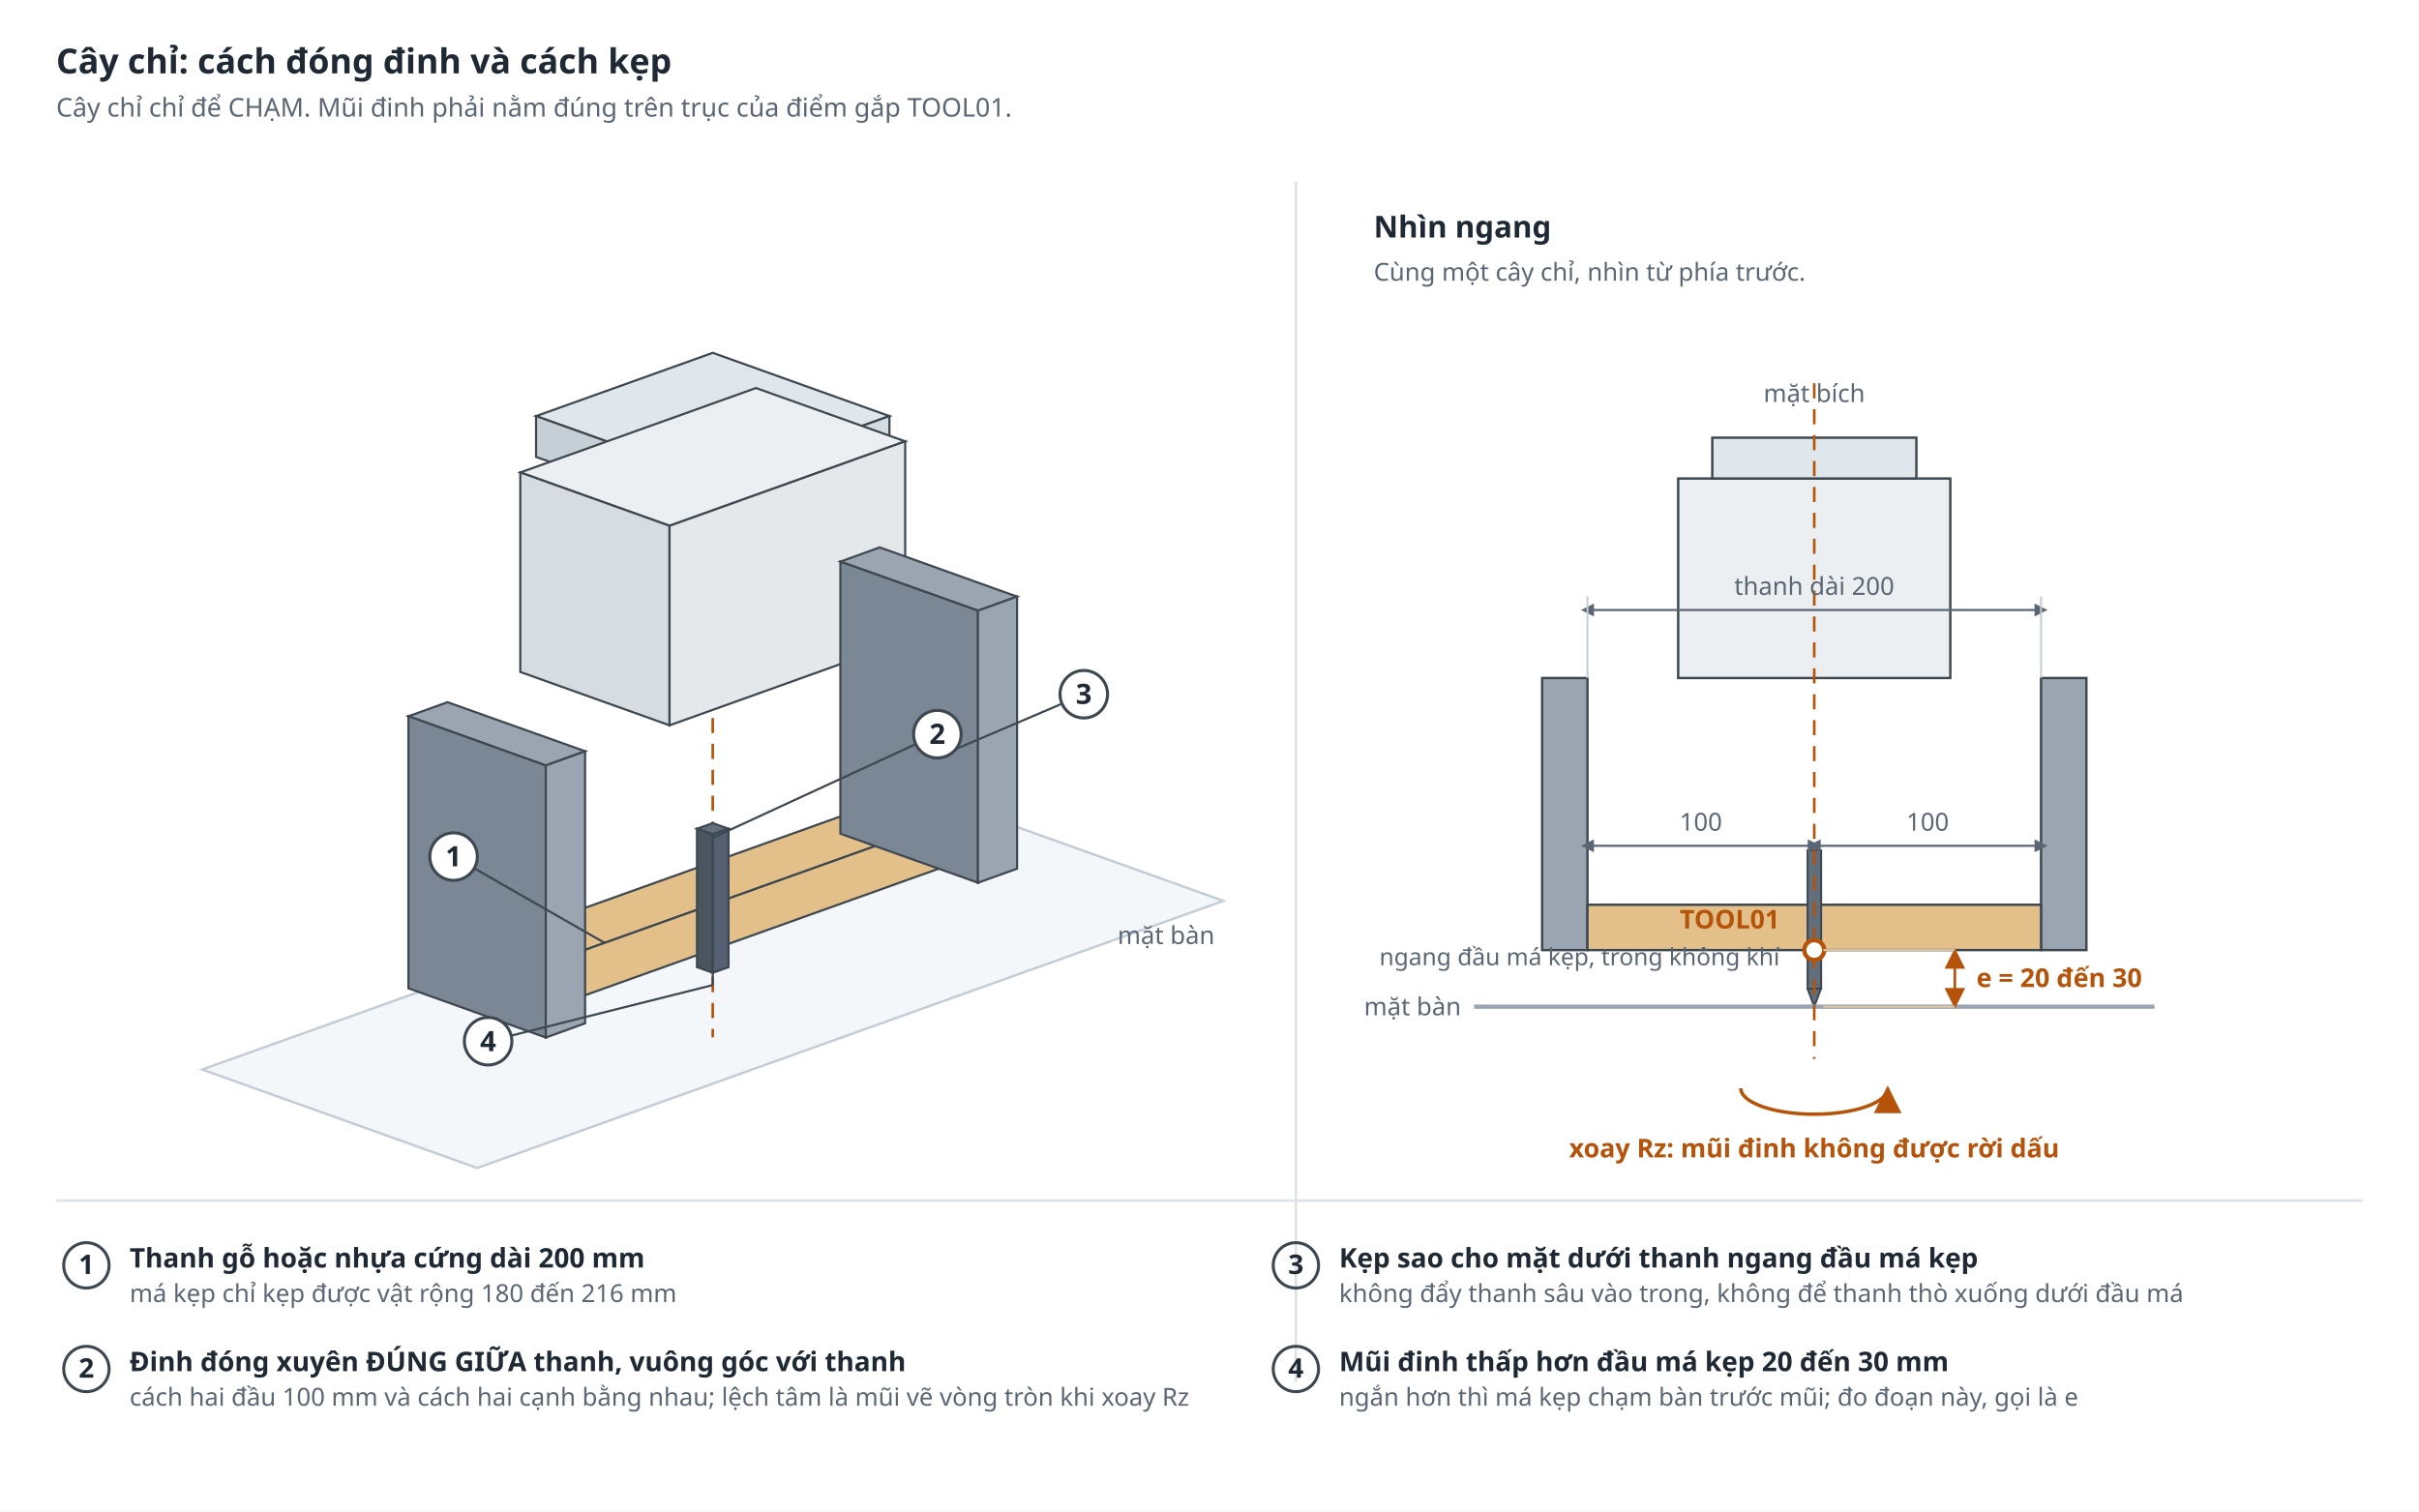
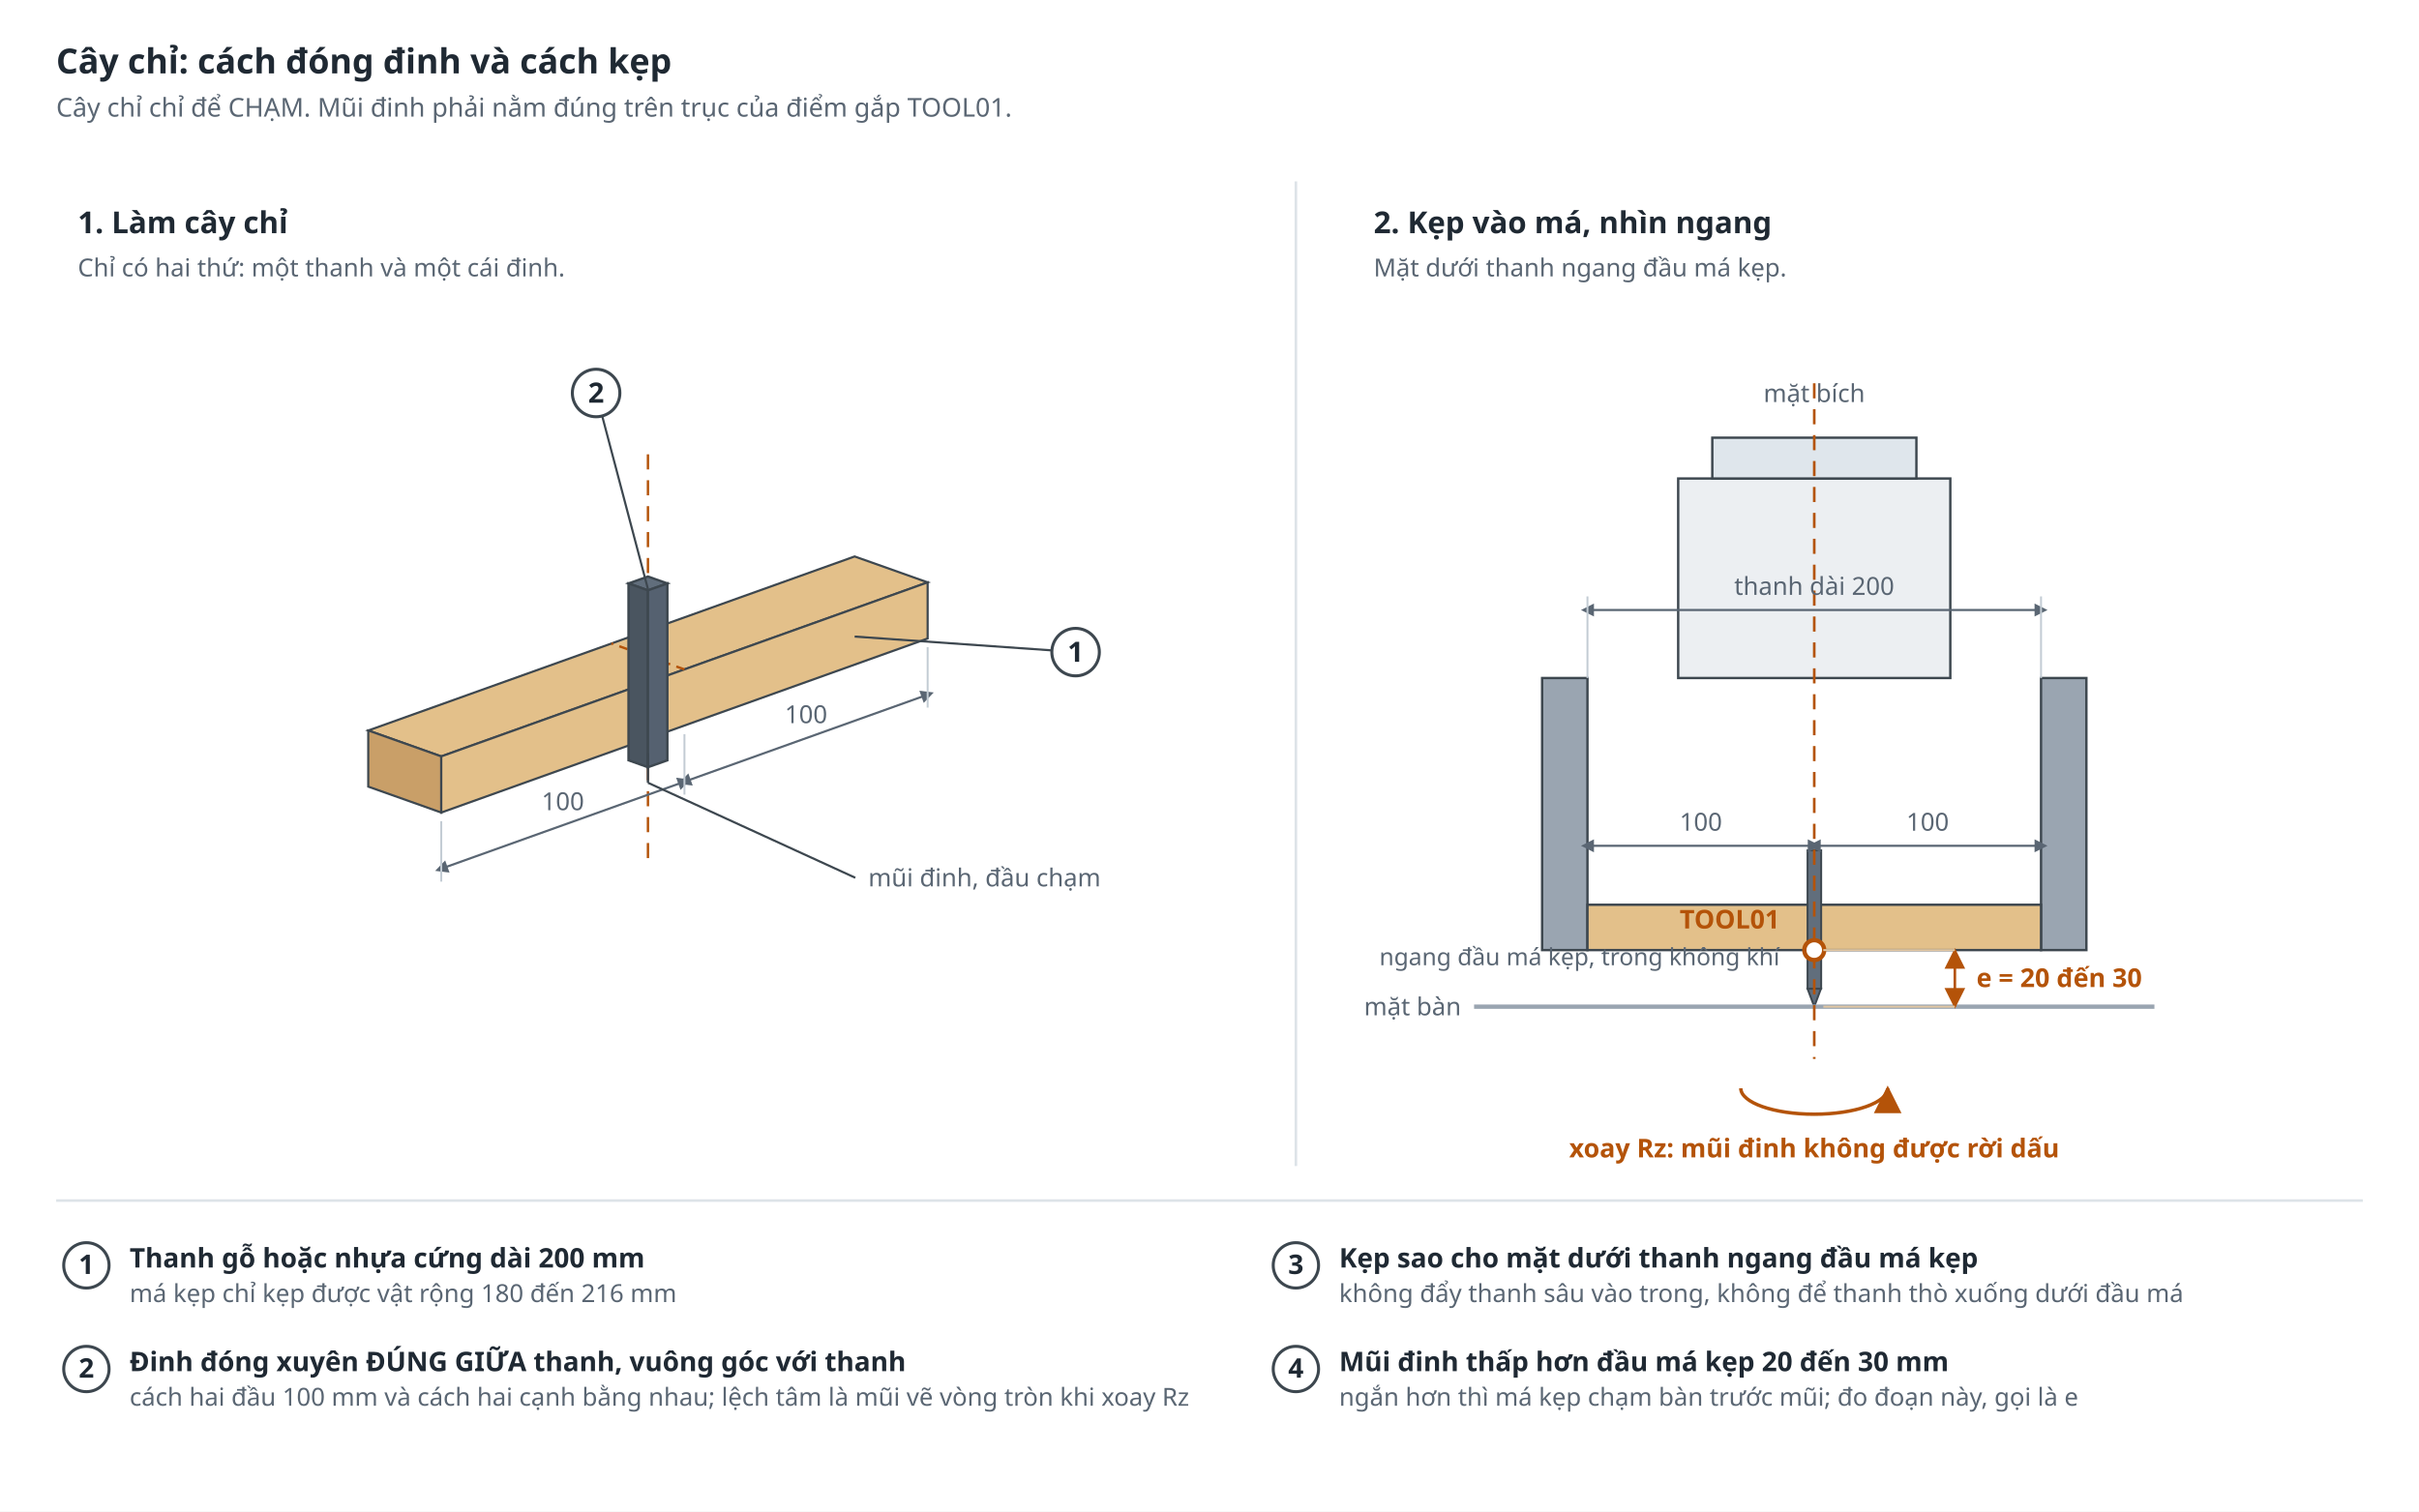
<svg xmlns="http://www.w3.org/2000/svg" viewBox="0 0 1120 700" width="1120" height="700" role="img" aria-label="Cay chi de cham diem: hinh 3D mot thanh dai 200 mm kep giua hai ma kep, mot dinh dong xuyen dung giua thanh va huong thang xuong, mat duoi thanh ngang dau ma kep, mui dinh thap hon dau ma kep 20 den 30 mm; kem hinh chieu canh voi kich thuoc va diem TOOL01 nam tren cung truc voi mui dinh">
  <defs>
    <marker id="d2" viewBox="0 0 10 10" refX="5" refY="5" markerWidth="6" markerHeight="6" orient="auto-start-reverse">
      <path d="M 0 0 L 10 5 L 0 10 z" fill="#5a6673" />
    </marker>
    <marker id="am" viewBox="0 0 10 10" refX="9" refY="5" markerWidth="8" markerHeight="8" orient="auto-start-reverse">
      <path d="M 0 0 L 10 5 L 0 10 z" fill="#b45309" />
    </marker>
  </defs>
  <rect x="0.0" y="0.0" width="1120.0" height="700.0" fill="#ffffff" stroke="#ffffff" stroke-width="0" />
  <g font-family="'Segoe UI',system-ui,sans-serif" fill="#1f2933">
    <text x="26.0" y="34.0" font-size="16" fill="#1f2933" font-weight="700">Cây chỉ: cách đóng đinh và cách kẹp</text>
    <text x="26.0" y="54.0" font-size="12" fill="#5a6673">Cây chỉ chỉ để CHẠM. Mũi đinh phải nằm đúng trên trục của điểm gắp TOOL01.</text>
-     <polygon points="93.6,495.3 439.1,371.6 566.4,417.2 220.9,540.9" fill="#f4f7fa" stroke="#c3ccd4" stroke-width="1.1" />
-     <text x="562.4" y="437.2" font-size="11.5" fill="#5a6673" text-anchor="end">mặt bàn</text>
-     <line x1="330.0" y1="272.5" x2="330.0" y2="480.4" stroke="#b45309" stroke-width="1.2" stroke-dasharray="7 5" />
-     <polygon points="330.0,222.0 411.8,192.7 330.0,163.4 248.2,192.7" fill="#dfe6ec" stroke="#3d474f" stroke-width="1.0" />
-     <polygon points="330.0,240.9 330.0,222.0 248.2,192.7 248.2,211.6" fill="#c6ced6" stroke="#3d474f" stroke-width="1.0" />
-     <polygon points="330.0,240.9 411.8,211.6 411.8,192.7 330.0,222.0" fill="#d5dce2" stroke="#3d474f" stroke-width="1.0" />
-     <polygon points="310.0,243.5 419.1,204.4 350.0,179.7 240.9,218.8" fill="#eceff2" stroke="#3d474f" stroke-width="1.0" />
-     <polygon points="310.0,335.9 310.0,243.5 240.9,218.8 240.9,311.2" fill="#d7dce0" stroke="#3d474f" stroke-width="1.0" />
-     <polygon points="310.0,335.9 419.1,296.8 419.1,204.4 310.0,243.5" fill="#e4e8eb" stroke="#3d474f" stroke-width="1.0" />
-     <polygon points="252.7,446.4 434.6,381.3 407.3,371.6 225.4,436.7" fill="#e3c08a" stroke="#3d474f" stroke-width="1.0" />
-     <polygon points="252.7,467.4 252.7,446.4 225.4,436.7 225.4,457.7" fill="#c99f68" stroke="#3d474f" stroke-width="1.0" />
-     <polygon points="252.7,467.4 434.6,402.3 434.6,381.3 252.7,446.4" fill="#e3c08a" stroke="#3d474f" stroke-width="1.0" />
-     <polygon points="252.7,354.5 270.9,347.9 207.2,325.2 189.1,331.7" fill="#9aa5b1" stroke="#3d474f" stroke-width="1.0" />
-     <polygon points="252.7,480.5 252.7,354.5 189.1,331.7 189.1,457.7" fill="#7b8794" stroke="#3d474f" stroke-width="1.0" />
-     <polygon points="252.7,480.5 270.9,473.9 270.9,347.9 252.7,354.5" fill="#9aa5b1" stroke="#3d474f" stroke-width="1.0" />
-     <polygon points="452.8,282.8 470.9,276.3 407.3,253.5 389.1,260.1" fill="#9aa5b1" stroke="#3d474f" stroke-width="1.0" />
-     <polygon points="452.8,408.8 452.8,282.8 389.1,260.1 389.1,386.1" fill="#7b8794" stroke="#3d474f" stroke-width="1.0" />
-     <polygon points="452.8,408.8 470.9,402.3 470.9,276.3 452.8,282.8" fill="#9aa5b1" stroke="#3d474f" stroke-width="1.0" />
-     <polygon points="330.0,386.4 337.3,383.8 330.0,381.2 322.7,383.8" fill="#616e7c" stroke="#3d474f" stroke-width="1.0" />
-     <polygon points="330.0,450.5 330.0,386.4 322.7,383.8 322.7,447.9" fill="#4a5560" stroke="#3d474f" stroke-width="1.0" />
-     <polygon points="330.0,450.5 337.3,447.9 337.3,383.8 330.0,386.4" fill="#556170" stroke="#3d474f" stroke-width="1.0" />
-     <polygon points="330.0,450.5 330.0,445.2 330.0,456.2" fill="#4a5560" stroke="#3d474f" stroke-width="1" />
-     <line x1="491.7" y1="325.9" x2="431.8" y2="351.5" stroke="#3d474f" stroke-width="1" />
-     <circle cx="501.8" cy="321.5" r="11" fill="#ffffff" stroke="#3d474f" stroke-width="1.4" />
-     <text x="501.8" y="326.0" font-size="13" font-weight="700" text-anchor="middle">3</text>
-     <line x1="219.5" y1="402.1" x2="280.0" y2="436.7" stroke="#3d474f" stroke-width="1" />
-     <circle cx="210.0" cy="396.7" r="11" fill="#ffffff" stroke="#3d474f" stroke-width="1.4" />
-     <text x="210.0" y="401.2" font-size="13" font-weight="700" text-anchor="middle">1</text>
-     <line x1="424.0" y1="344.6" x2="330.0" y2="388.0" stroke="#3d474f" stroke-width="1" />
-     <circle cx="434.0" cy="340.0" r="11" fill="#ffffff" stroke="#3d474f" stroke-width="1.4" />
-     <text x="434.0" y="344.5" font-size="13" font-weight="700" text-anchor="middle">2</text>
-     <line x1="236.7" y1="479.6" x2="330.0" y2="456.2" stroke="#3d474f" stroke-width="1" />
-     <circle cx="226.0" cy="482.2" r="11" fill="#ffffff" stroke="#3d474f" stroke-width="1.4" />
-     <text x="226.0" y="486.8" font-size="13" font-weight="700" text-anchor="middle">4</text>
-     <line x1="600.0" y1="84.0" x2="600.0" y2="640.0" stroke="#dde3e8" stroke-width="1.2" />
-     <text x="636.0" y="110.0" font-size="14" fill="#1f2933" font-weight="700">Nhìn ngang</text>
-     <text x="636.0" y="130.0" font-size="11.5" fill="#5a6673">Cùng một cây chỉ, nhìn từ phía trước.</text>
+     <text x="36.0" y="108.0" font-size="14" fill="#1f2933" font-weight="700">1. Làm cây chỉ</text>
+     <text x="36.0" y="128.0" font-size="11.5" fill="#5a6673">Chỉ có hai thứ: một thanh và một cái đinh.</text>
+     <line x1="300.0" y1="210.4" x2="300.0" y2="400.2" stroke="#b45309" stroke-width="1.1" stroke-dasharray="7 5" />
+     <polygon points="204.3,350.3 429.5,269.7 395.7,257.7 170.5,338.3" fill="#e3c08a" stroke="#3d474f" stroke-width="1.0" />
+     <polygon points="204.3,376.3 204.3,350.3 170.5,338.3 170.5,364.3" fill="#c99f68" stroke="#3d474f" stroke-width="1.0" />
+     <polygon points="204.3,376.3 429.5,295.7 429.5,269.7 204.3,350.3" fill="#e3c08a" stroke="#3d474f" stroke-width="1.0" />
+     <line x1="316.9" y1="310.0" x2="283.1" y2="298.0" stroke="#b45309" stroke-width="1.1" stroke-dasharray="4 3" />
+     <polygon points="300.0,273.4 309.0,270.2 300.0,267.0 291.0,270.2" fill="#616e7c" stroke="#3d474f" stroke-width="1.1" />
+     <polygon points="300.0,355.3 300.0,273.4 291.0,270.2 291.0,352.1" fill="#4a5560" stroke="#3d474f" stroke-width="1.1" />
+     <polygon points="300.0,355.3 309.0,352.1 309.0,270.2 300.0,273.4" fill="#556170" stroke="#3d474f" stroke-width="1.1" />
+     <polygon points="300.0,355.3 300.0,348.9 300.0,362.5" fill="#3d474f" stroke="#3d474f" stroke-width="1.1" />
+     <line x1="204.3" y1="402.3" x2="316.9" y2="362.0" stroke="#5a6673" stroke-width="1" marker-start="url(#d2)" marker-end="url(#d2)" />
+     <line x1="316.9" y1="362.0" x2="429.5" y2="321.7" stroke="#5a6673" stroke-width="1" marker-start="url(#d2)" marker-end="url(#d2)" />
+     <line x1="204.3" y1="380.3" x2="204.3" y2="408.3" stroke="#c3ccd4" stroke-width="0.9" />
+     <line x1="316.9" y1="340.0" x2="316.9" y2="368.0" stroke="#c3ccd4" stroke-width="0.9" />
+     <line x1="429.5" y1="299.7" x2="429.5" y2="327.7" stroke="#c3ccd4" stroke-width="0.9" />
+     <text x="260.6" y="375.2" font-size="11.5" fill="#5a6673" text-anchor="middle">100</text>
+     <text x="373.2" y="334.9" font-size="11.5" fill="#5a6673" text-anchor="middle">100</text>
+     <line x1="300.0" y1="362.5" x2="396.0" y2="406.5" stroke="#3d474f" stroke-width="1" />
+     <text x="402.0" y="410.5" font-size="11.5" fill="#5a6673">mũi đinh, đầu chạm</text>
+     <line x1="487.0" y1="301.2" x2="395.7" y2="294.8" stroke="#3d474f" stroke-width="1" />
+     <circle cx="498.0" cy="302.0" r="11" fill="#ffffff" stroke="#3d474f" stroke-width="1.4" />
+     <text x="498.0" y="306.5" font-size="13" font-weight="700" text-anchor="middle">1</text>
+     <line x1="278.8" y1="192.6" x2="300.0" y2="272.8" stroke="#3d474f" stroke-width="1" />
+     <circle cx="276.0" cy="182.0" r="11" fill="#ffffff" stroke="#3d474f" stroke-width="1.4" />
+     <text x="276.0" y="186.5" font-size="13" font-weight="700" text-anchor="middle">2</text>
+     <line x1="600.0" y1="84.0" x2="600.0" y2="540.0" stroke="#dde3e8" stroke-width="1.2" />
+     <text x="636.0" y="108.0" font-size="14" fill="#1f2933" font-weight="700">2. Kẹp vào má, nhìn ngang</text>
+     <text x="636.0" y="128.0" font-size="11.5" fill="#5a6673">Mặt dưới thanh ngang đầu má kẹp.</text>
    <rect x="714.0" y="314.0" width="21.0" height="126.0" fill="#9aa5b1" stroke="#3d474f" stroke-width="1.1" />
    <rect x="945.0" y="314.0" width="21.0" height="126.0" fill="#9aa5b1" stroke="#3d474f" stroke-width="1.1" />
    <rect x="777.0" y="221.6" width="126.0" height="92.4" fill="#eceff2" stroke="#3d474f" stroke-width="1.1" />
    <rect x="792.8" y="202.7" width="94.5" height="18.9" fill="#dfe6ec" stroke="#3d474f" stroke-width="1.1" />
    <text x="840.0" y="186.2" font-size="11.5" fill="#5a6673" text-anchor="middle">mặt bích</text>
    <rect x="735.0" y="419.0" width="210.0" height="21.0" fill="#e3c08a" stroke="#3d474f" stroke-width="1.1" />
    <rect x="836.9" y="393.8" width="6.3" height="64.1" fill="#616e7c" stroke="#3d474f" stroke-width="0.9" />
    <polygon points="836.9,457.9 843.1,457.9 840.0,466.2" fill="#616e7c" stroke="#3d474f" stroke-width="0.9" />
    <line x1="682.5" y1="466.2" x2="997.5" y2="466.2" stroke="#9aa5b1" stroke-width="2.0" />
    <text x="676.5" y="470.2" font-size="11.5" fill="#5a6673" text-anchor="end">mặt bàn</text>
    <line x1="840.0" y1="177.5" x2="840.0" y2="490.4" stroke="#b45309" stroke-width="1.2" stroke-dasharray="7 5" />
    <circle cx="840.0" cy="440.0" r="4.6" fill="#ffffff" stroke="#b45309" stroke-width="2" />
    <text x="824.0" y="430.0" font-size="12" fill="#b45309" font-weight="700" text-anchor="end">TOOL01</text>
    <text x="824.0" y="447.0" font-size="11" fill="#5a6673" text-anchor="end">ngang đầu má kẹp, trong không khí</text>
    <line x1="735.0" y1="282.5" x2="945.0" y2="282.5" stroke="#5a6673" stroke-width="1" marker-start="url(#d2)" marker-end="url(#d2)" />
    <text x="840.0" y="275.5" font-size="11.5" fill="#5a6673" text-anchor="middle">thanh dài 200</text>
    <line x1="735.0" y1="314.0" x2="735.0" y2="276.2" stroke="#c3ccd4" stroke-width="0.9" />
    <line x1="945.0" y1="314.0" x2="945.0" y2="276.2" stroke="#c3ccd4" stroke-width="0.9" />
    <line x1="735.0" y1="391.7" x2="840.0" y2="391.7" stroke="#5a6673" stroke-width="1" marker-start="url(#d2)" marker-end="url(#d2)" />
    <line x1="840.0" y1="391.7" x2="945.0" y2="391.7" stroke="#5a6673" stroke-width="1" marker-start="url(#d2)" marker-end="url(#d2)" />
    <text x="787.5" y="384.7" font-size="11.5" fill="#5a6673" text-anchor="middle">100</text>
    <text x="892.5" y="384.7" font-size="11.5" fill="#5a6673" text-anchor="middle">100</text>
    <line x1="905.1" y1="440.0" x2="905.1" y2="466.2" stroke="#b45309" stroke-width="1.2" marker-start="url(#am)" marker-end="url(#am)" />
    <line x1="844.2" y1="440.0" x2="905.1" y2="440.0" stroke="#e2c7a3" stroke-width="0.9" />
    <line x1="844.2" y1="466.2" x2="905.1" y2="466.2" stroke="#e2c7a3" stroke-width="0.9" />
    <text x="915.1" y="457.1" font-size="12" fill="#b45309" font-weight="600">e = 20 đến 30</text>
    <path d="M 806.0 504.0 a 34 12 0 1 0 68 0" fill="none" stroke="#b45309" stroke-width="1.6" marker-end="url(#am)" />
    <text x="840.0" y="536.0" font-size="12" fill="#b45309" font-weight="600" text-anchor="middle">xoay Rz: mũi đinh không được rời dấu</text>
    <line x1="26.0" y1="556.0" x2="1094.0" y2="556.0" stroke="#dde3e8" stroke-width="1.2" />
    <circle cx="40" cy="586" r="10.5" fill="none" stroke="#3d474f" stroke-width="1.4" />
    <text x="40" y="590" font-size="12.5" font-weight="700" text-anchor="middle">1</text>
    <text x="60.0" y="587.0" font-size="12.5" fill="#1f2933" font-weight="600">Thanh gỗ hoặc nhựa cứng dài 200 mm</text>
    <text x="60.0" y="603.0" font-size="11.5" fill="#5a6673">má kẹp chỉ kẹp được vật rộng 180 đến 216 mm</text>
    <circle cx="40" cy="634" r="10.5" fill="none" stroke="#3d474f" stroke-width="1.4" />
    <text x="40" y="638" font-size="12.5" font-weight="700" text-anchor="middle">2</text>
    <text x="60.0" y="635.0" font-size="12.5" fill="#1f2933" font-weight="600">Đinh đóng xuyên ĐÚNG GIỮA thanh, vuông góc với thanh</text>
    <text x="60.0" y="651.0" font-size="11.5" fill="#5a6673">cách hai đầu 100 mm và cách hai cạnh bằng nhau; lệch tâm là mũi vẽ vòng tròn khi xoay Rz</text>
    <circle cx="600" cy="586" r="10.5" fill="none" stroke="#3d474f" stroke-width="1.4" />
    <text x="600" y="590" font-size="12.5" font-weight="700" text-anchor="middle">3</text>
    <text x="620.0" y="587.0" font-size="12.5" fill="#1f2933" font-weight="600">Kẹp sao cho mặt dưới thanh ngang đầu má kẹp</text>
    <text x="620.0" y="603.0" font-size="11.5" fill="#5a6673">không đẩy thanh sâu vào trong, không để thanh thò xuống dưới đầu má</text>
    <circle cx="600" cy="634" r="10.5" fill="none" stroke="#3d474f" stroke-width="1.4" />
    <text x="600" y="638" font-size="12.5" font-weight="700" text-anchor="middle">4</text>
    <text x="620.0" y="635.0" font-size="12.5" fill="#1f2933" font-weight="600">Mũi đinh thấp hơn đầu má kẹp 20 đến 30 mm</text>
    <text x="620.0" y="651.0" font-size="11.5" fill="#5a6673">ngắn hơn thì má kẹp chạm bàn trước mũi; đo đoạn này, gọi là e</text>
  </g>
</svg>
